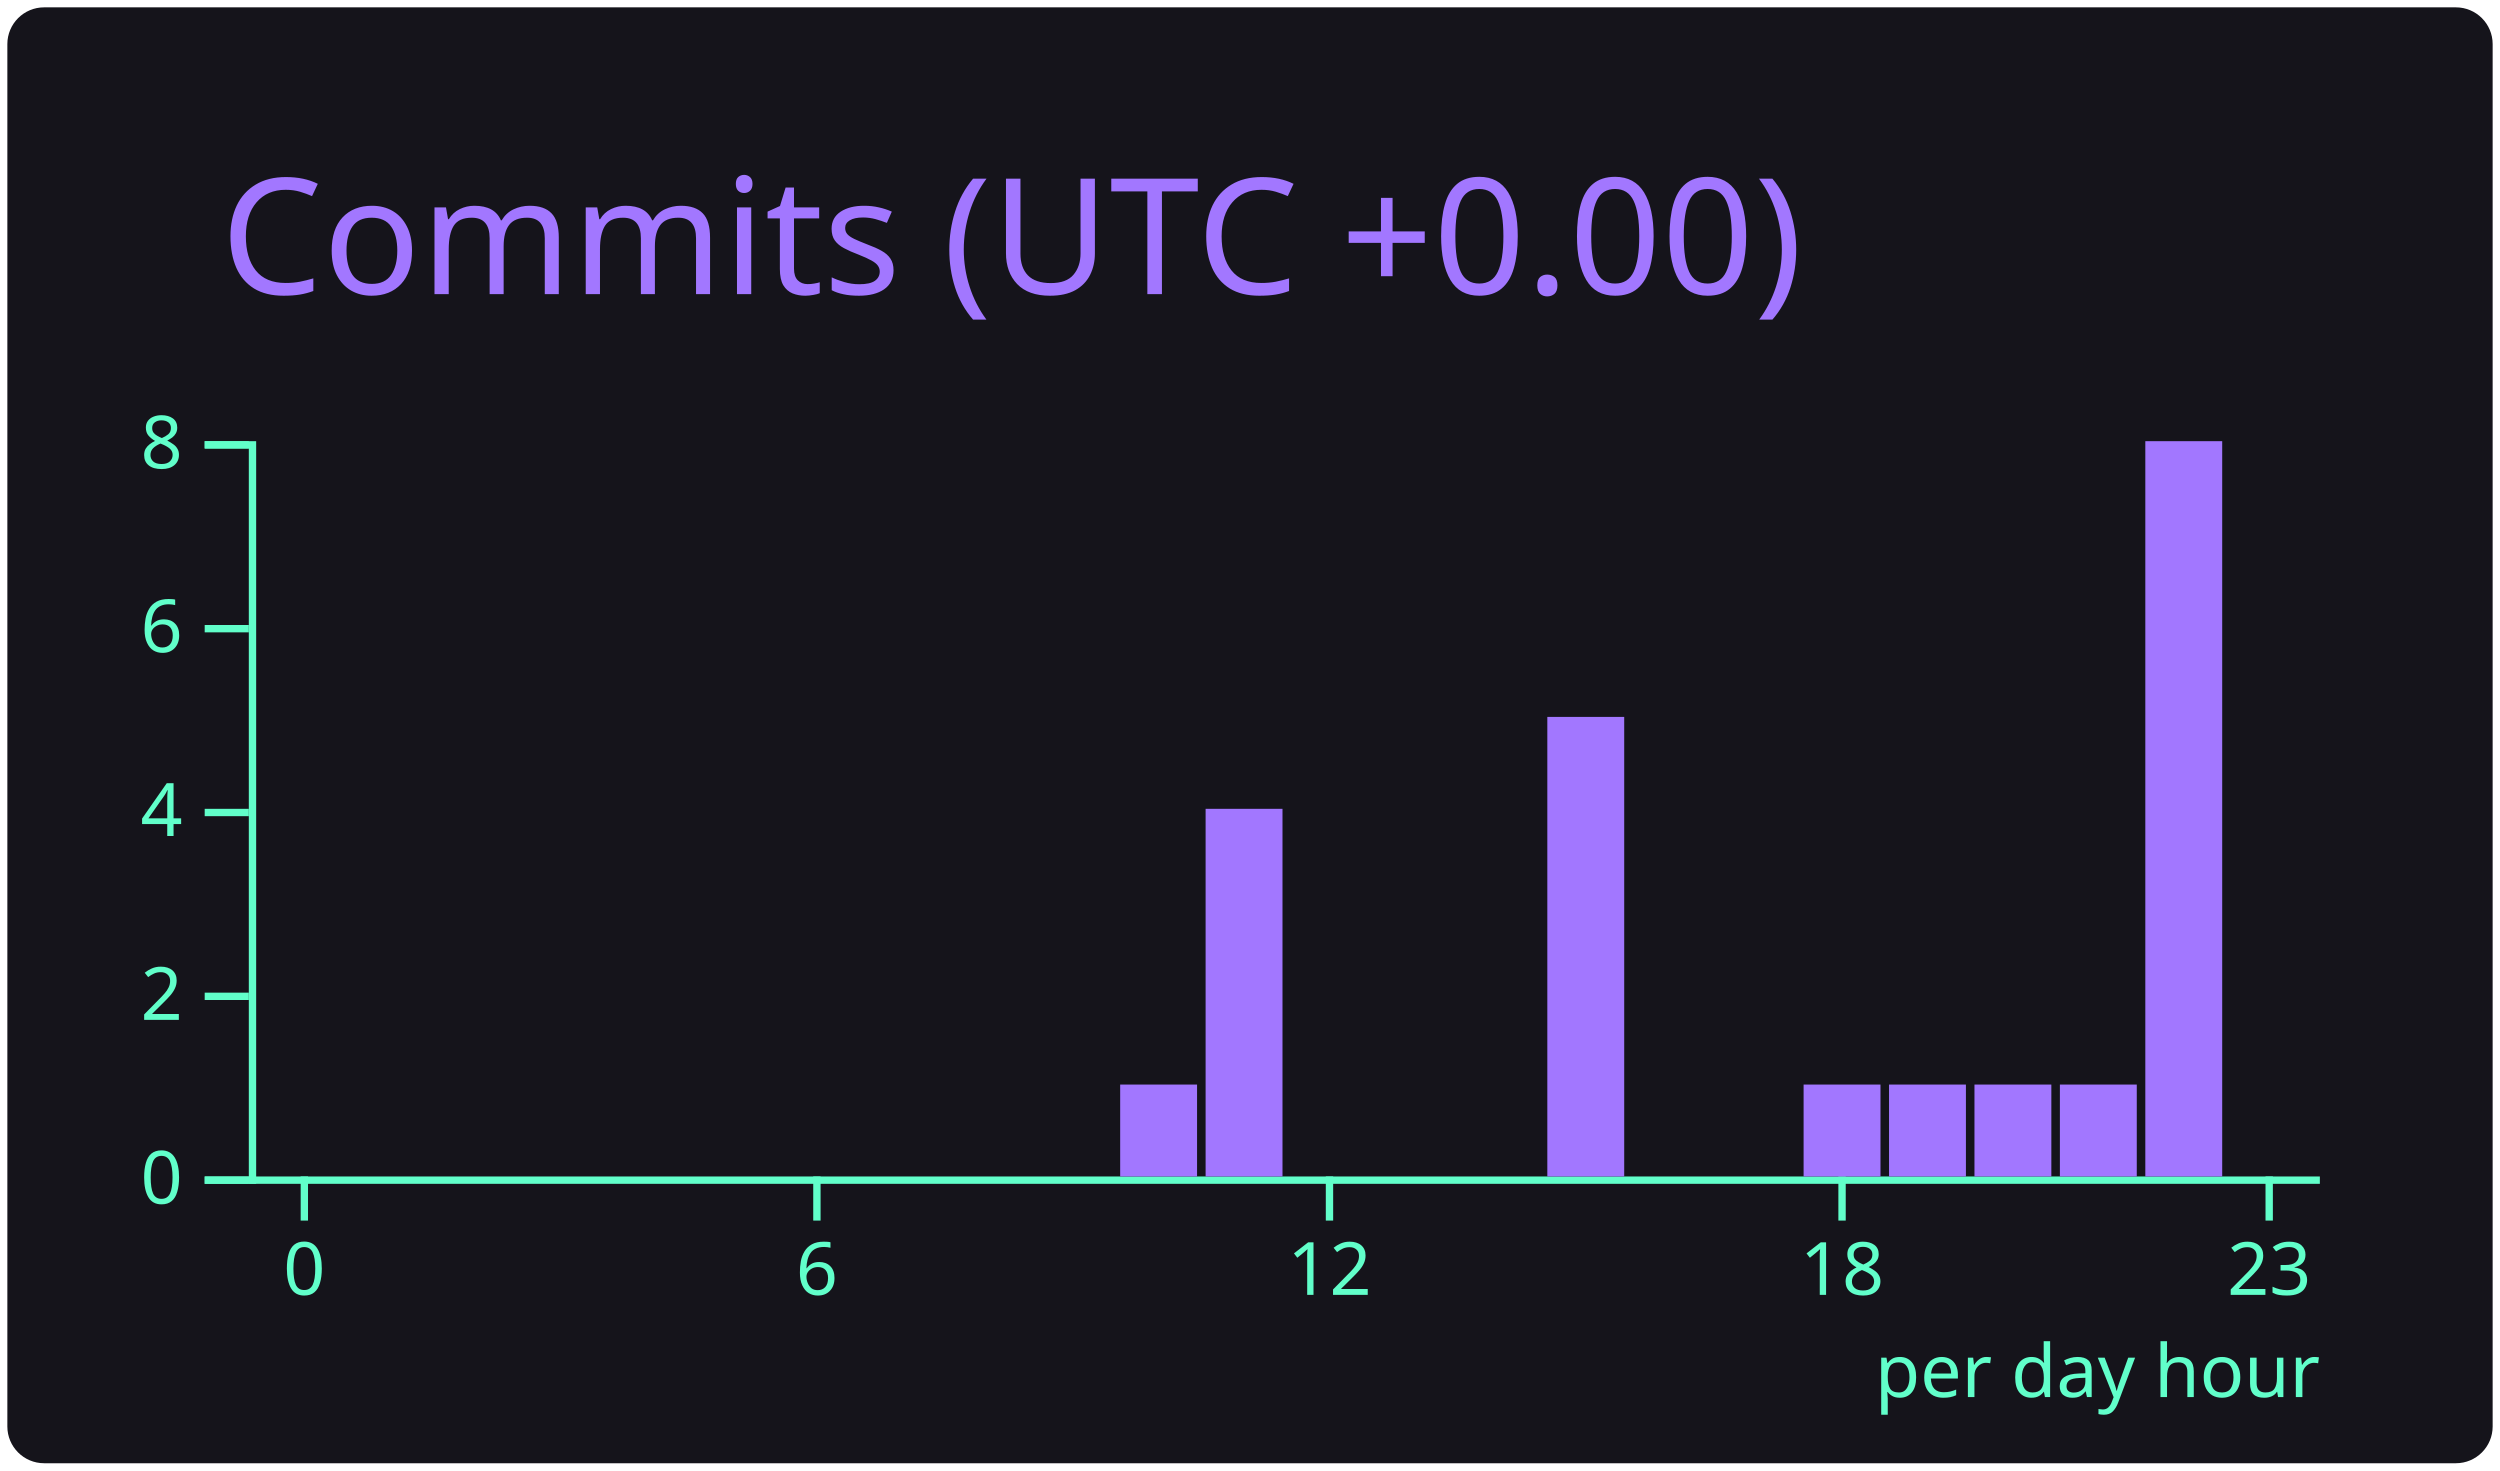
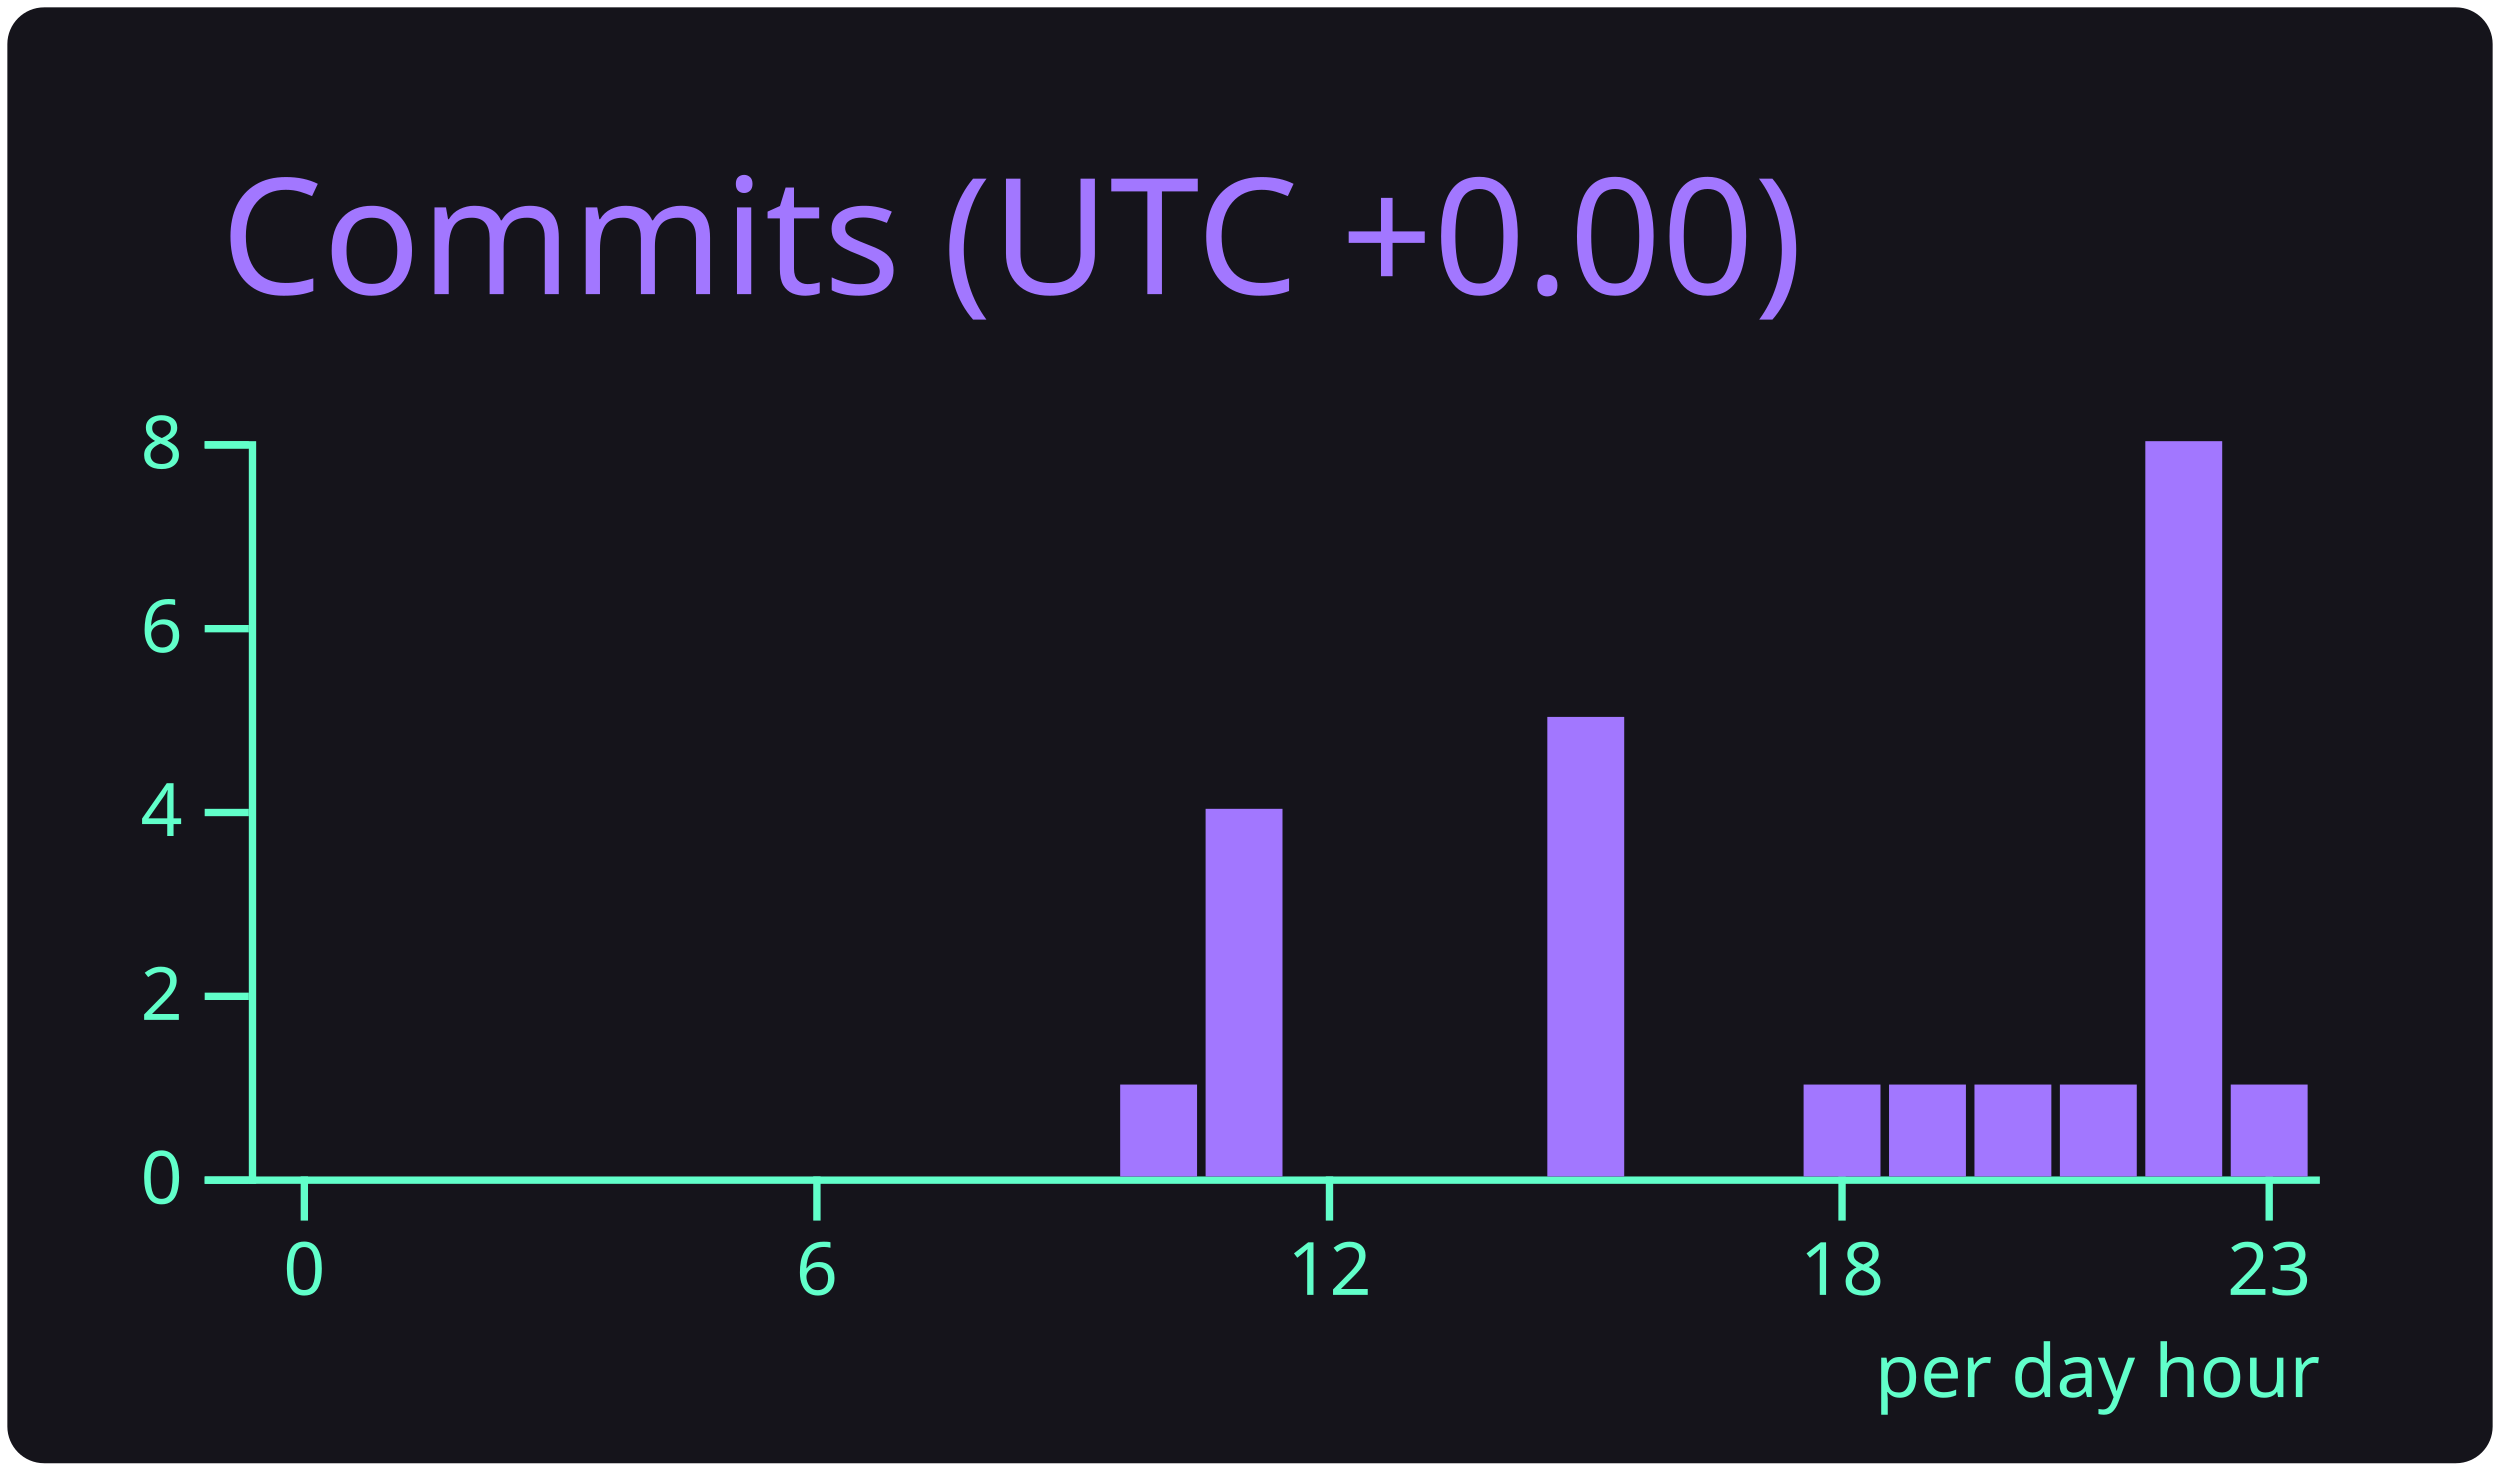
<svg xmlns="http://www.w3.org/2000/svg" width="340" height="200" viewBox="0 0 340 200">
  <style>* {
          font-family: 'Segoe UI', Ubuntu, "Helvetica Neue", Sans-Serif
        }</style>
  <g class="gpsc-root">
    <rect x="1" y="1" rx="5" ry="5" height="99%" width="99.412%" stroke="#000000" stroke-width="1" fill="#15141b" stroke-opacity="0" />
    <text x="30" y="40" class="gpsc-item" style="--gpsc-i: 0; font-size: 22px; fill: #a277ff;">Commits (UTC +0.00)</text>
    <g transform="translate(0,40)">
      <g color="#a277ff" transform="translate(35,20)">
        <g color="#61ffca" transform="translate(0,100)" fill="none" font-size="10" font-family="sans-serif" text-anchor="middle">
          <path class="domain" stroke="currentColor" d="M-1.162,0.5H280.5" />
          <g class="tick" opacity="1" transform="translate(6.390041,0)">
            <line stroke="currentColor" y2="6" />
            <text fill="currentColor" y="9" dy="0.71em">0</text>
          </g>
          <g class="tick" opacity="1" transform="translate(76.09959,0)">
            <line stroke="currentColor" y2="6" />
            <text fill="currentColor" y="9" dy="0.71em">6</text>
          </g>
          <g class="tick" opacity="1" transform="translate(145.8091,0)">
            <line stroke="currentColor" y2="6" />
            <text fill="currentColor" y="9" dy="0.71em">12</text>
          </g>
          <g class="tick" opacity="1" transform="translate(215.5187,0)">
            <line stroke="currentColor" y2="6" />
            <text fill="currentColor" y="9" dy="0.71em">18</text>
          </g>
          <g class="tick" opacity="1" transform="translate(273.61,0)">
            <line stroke="currentColor" y2="6" />
            <text fill="currentColor" y="9" dy="0.71em">23</text>
          </g>
        </g>
        <g color="#61ffca" transform="translate(-1.161826,0)" fill="none" font-size="10" font-family="sans-serif" text-anchor="end">
          <path class="domain" stroke="currentColor" d="M-6,100.5H0.5V0.5H-6" />
          <g class="tick" opacity="1" transform="translate(0,100.5)">
            <line stroke="currentColor" x2="-6" />
            <text fill="currentColor" x="-9" dy="0.32em">0</text>
          </g>
          <g class="tick" opacity="1" transform="translate(0,75.5)">
            <line stroke="currentColor" x2="-6" />
            <text fill="currentColor" x="-9" dy="0.32em">2</text>
          </g>
          <g class="tick" opacity="1" transform="translate(0,50.5)">
            <line stroke="currentColor" x2="-6" />
            <text fill="currentColor" x="-9" dy="0.32em">4</text>
          </g>
          <g class="tick" opacity="1" transform="translate(0,25.5)">
            <line stroke="currentColor" x2="-6" />
            <text fill="currentColor" x="-9" dy="0.32em">6</text>
          </g>
          <g class="tick" opacity="1" transform="translate(0,0.5)">
            <line stroke="currentColor" x2="-6" />
            <text fill="currentColor" x="-9" dy="0.32em">8</text>
          </g>
        </g>
        <rect class="bar" style="--gpsc-i: 0;" fill="#a277ff" x="1.162" y="100" width="10.456" height="0" />
        <rect class="bar" style="--gpsc-i: 1;" fill="#a277ff" x="12.78" y="100" width="10.456" height="0" />
        <rect class="bar" style="--gpsc-i: 2;" fill="#a277ff" x="24.398" y="100" width="10.456" height="0" />
        <rect class="bar" style="--gpsc-i: 3;" fill="#a277ff" x="36.017" y="100" width="10.456" height="0" />
        <rect class="bar" style="--gpsc-i: 4;" fill="#a277ff" x="47.635" y="100" width="10.456" height="0" />
        <rect class="bar" style="--gpsc-i: 5;" fill="#a277ff" x="59.253" y="100" width="10.456" height="0" />
        <rect class="bar" style="--gpsc-i: 6;" fill="#a277ff" x="70.871" y="100" width="10.456" height="0" />
        <rect class="bar" style="--gpsc-i: 7;" fill="#a277ff" x="82.49" y="100" width="10.456" height="0" />
        <rect class="bar" style="--gpsc-i: 8;" fill="#a277ff" x="94.108" y="100" width="10.456" height="0" />
        <rect class="bar" style="--gpsc-i: 9;" fill="#a277ff" x="105.726" y="100" width="10.456" height="0" />
        <rect class="bar" style="--gpsc-i: 10;" fill="#a277ff" x="117.344" y="87.5" width="10.456" height="12.5" />
        <rect class="bar" style="--gpsc-i: 11;" fill="#a277ff" x="128.963" y="50" width="10.456" height="50" />
        <rect class="bar" style="--gpsc-i: 12;" fill="#a277ff" x="140.581" y="100" width="10.456" height="0" />
        <rect class="bar" style="--gpsc-i: 13;" fill="#a277ff" x="152.199" y="100" width="10.456" height="0" />
        <rect class="bar" style="--gpsc-i: 14;" fill="#a277ff" x="163.817" y="100" width="10.456" height="0" />
        <rect class="bar" style="--gpsc-i: 15;" fill="#a277ff" x="175.436" y="37.5" width="10.456" height="62.5" />
        <rect class="bar" style="--gpsc-i: 16;" fill="#a277ff" x="187.054" y="100" width="10.456" height="0" />
        <rect class="bar" style="--gpsc-i: 17;" fill="#a277ff" x="198.672" y="100" width="10.456" height="0" />
        <rect class="bar" style="--gpsc-i: 18;" fill="#a277ff" x="210.29" y="87.5" width="10.456" height="12.5" />
        <rect class="bar" style="--gpsc-i: 19;" fill="#a277ff" x="221.909" y="87.5" width="10.456" height="12.5" />
        <rect class="bar" style="--gpsc-i: 20;" fill="#a277ff" x="233.527" y="87.5" width="10.456" height="12.5" />
        <rect class="bar" style="--gpsc-i: 21;" fill="#a277ff" x="245.145" y="87.5" width="10.456" height="12.5" />
        <rect class="bar" style="--gpsc-i: 22;" fill="#a277ff" x="256.763" y="0" width="10.456" height="100" />
-         <rect class="bar" style="--gpsc-i: 23;" fill="#a277ff" x="268.382" y="100" width="10.456" height="0" />
+         <rect class="bar" style="--gpsc-i: 23;" fill="#a277ff" x="268.382" y="87.5" width="10.456" height="12.5" />
        <g>
          <text y="130" x="220" style="fill: #61ffca; font-size: 10px;">per day hour</text>
        </g>
      </g>
    </g>
  </g>
</svg>
